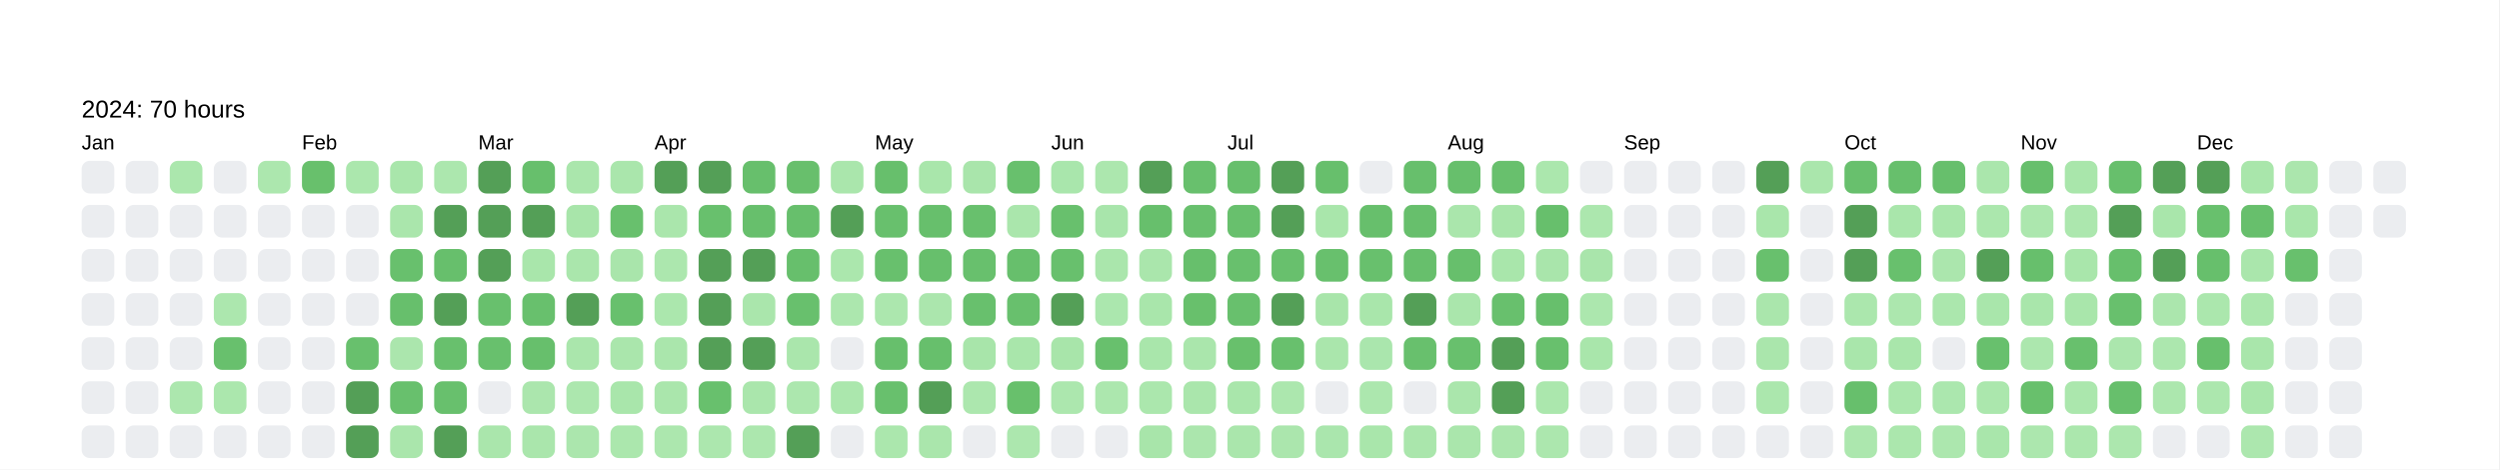
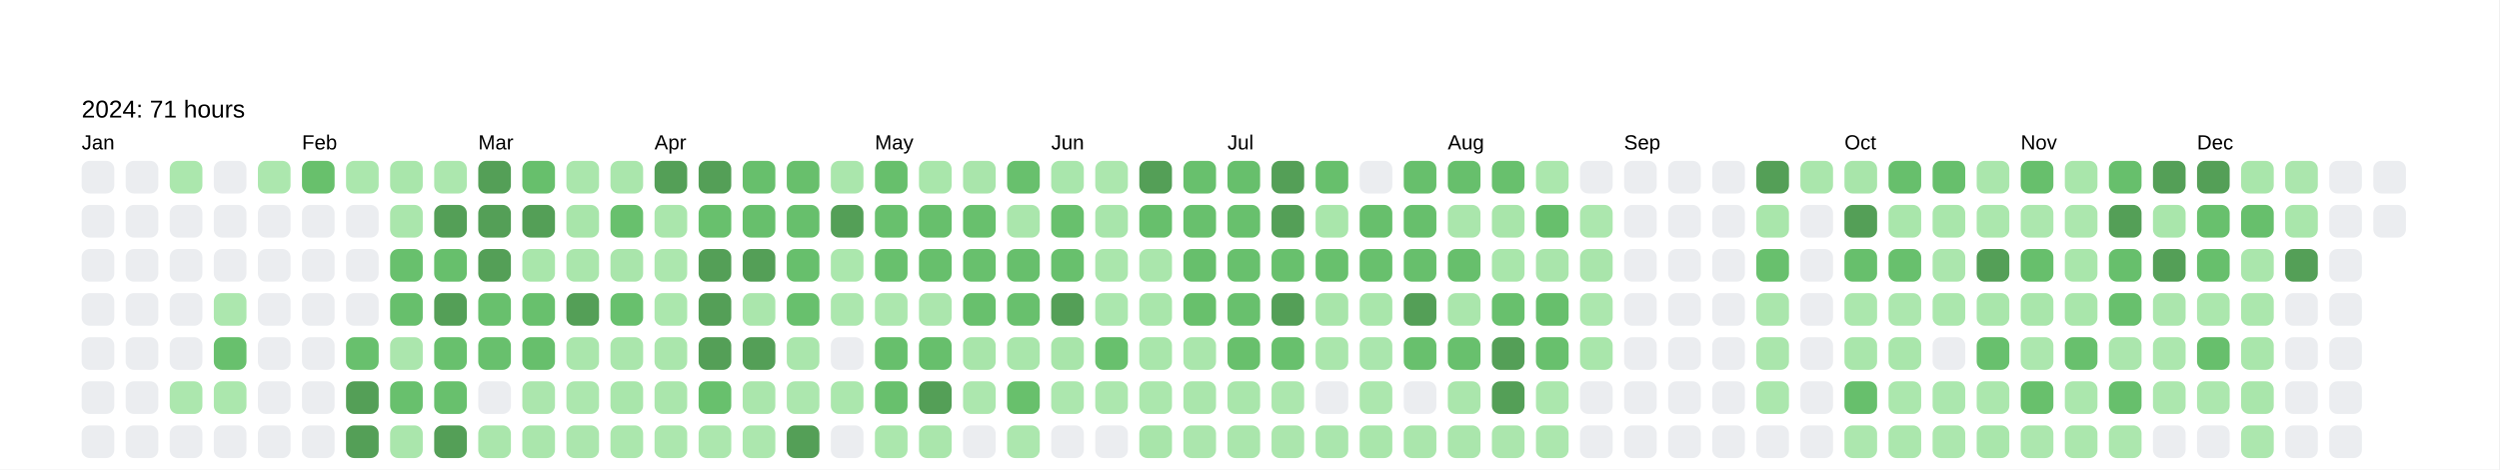
<svg xmlns="http://www.w3.org/2000/svg" baseProfile="full" height="57.5mm" version="1.1" viewBox="0,0,306.2,57.5" width="306.2mm">
  <defs />
  <rect fill="#FFFFFF" height="57.5" width="306.2" x="0" y="0" />
  <text fill="#000000" style="font-size:6px; font-family:Arial; font-weight:bold;" x="10" y="10" />
-   <text fill="#000000" style="font-size:3px; font-family:Arial;" x="10" y="14.4">2024: 70 hours</text>
+   <text fill="#000000" style="font-size:3px; font-family:Arial;" x="10" y="14.4">2024: 71 hours</text>
  <text fill="#000000" style="font-size:2.5px; font-family:Arial" x="10" y="18.3">Jan</text>
  <rect fill="#EBEDF0" height="4" rx="1" ry="1" width="4" x="10" y="19.7" />
  <rect fill="#EBEDF0" height="4" rx="1" ry="1" width="4" x="10" y="25.1" />
  <rect fill="#EBEDF0" height="4" rx="1" ry="1" width="4" x="10" y="30.5" />
  <rect fill="#EBEDF0" height="4" rx="1" ry="1" width="4" x="10" y="35.9" />
  <rect fill="#EBEDF0" height="4" rx="1" ry="1" width="4" x="10" y="41.3" />
  <rect fill="#EBEDF0" height="4" rx="1" ry="1" width="4" x="10" y="46.7" />
  <rect fill="#EBEDF0" height="4" rx="1" ry="1" width="4" x="10" y="52.1" />
  <rect fill="#EBEDF0" height="4" rx="1" ry="1" width="4" x="15.4" y="19.7" />
  <rect fill="#EBEDF0" height="4" rx="1" ry="1" width="4" x="15.4" y="25.1" />
  <rect fill="#EBEDF0" height="4" rx="1" ry="1" width="4" x="15.4" y="30.5" />
  <rect fill="#EBEDF0" height="4" rx="1" ry="1" width="4" x="15.4" y="35.9" />
  <rect fill="#EBEDF0" height="4" rx="1" ry="1" width="4" x="15.4" y="41.3" />
  <rect fill="#EBEDF0" height="4" rx="1" ry="1" width="4" x="15.4" y="46.7" />
  <rect fill="#EBEDF0" height="4" rx="1" ry="1" width="4" x="15.4" y="52.1" />
  <rect fill="#abe7ad" height="4" rx="1" ry="1" width="4" x="20.8" y="19.7" />
  <rect fill="#EBEDF0" height="4" rx="1" ry="1" width="4" x="20.8" y="25.1" />
  <rect fill="#EBEDF0" height="4" rx="1" ry="1" width="4" x="20.8" y="30.5" />
  <rect fill="#EBEDF0" height="4" rx="1" ry="1" width="4" x="20.8" y="35.9" />
  <rect fill="#EBEDF0" height="4" rx="1" ry="1" width="4" x="20.8" y="41.3" />
  <rect fill="#ace7ae" height="4" rx="1" ry="1" width="4" x="20.8" y="46.7" />
  <rect fill="#EBEDF0" height="4" rx="1" ry="1" width="4" x="20.8" y="52.1" />
  <rect fill="#EBEDF0" height="4" rx="1" ry="1" width="4" x="26.2" y="19.7" />
  <rect fill="#EBEDF0" height="4" rx="1" ry="1" width="4" x="26.2" y="25.1" />
  <rect fill="#EBEDF0" height="4" rx="1" ry="1" width="4" x="26.2" y="30.5" />
  <rect fill="#ace7ae" height="4" rx="1" ry="1" width="4" x="26.2" y="35.9" />
  <rect fill="#68c06d" height="4" rx="1" ry="1" width="4" x="26.2" y="41.3" />
  <rect fill="#abe7ad" height="4" rx="1" ry="1" width="4" x="26.2" y="46.7" />
  <rect fill="#EBEDF0" height="4" rx="1" ry="1" width="4" x="26.2" y="52.1" />
  <rect fill="#ace7ae" height="4" rx="1" ry="1" width="4" x="31.6" y="19.7" />
  <rect fill="#EBEDF0" height="4" rx="1" ry="1" width="4" x="31.6" y="25.1" />
  <rect fill="#EBEDF0" height="4" rx="1" ry="1" width="4" x="31.6" y="30.5" />
  <rect fill="#EBEDF0" height="4" rx="1" ry="1" width="4" x="31.6" y="35.9" />
  <rect fill="#EBEDF0" height="4" rx="1" ry="1" width="4" x="31.6" y="41.3" />
  <rect fill="#EBEDF0" height="4" rx="1" ry="1" width="4" x="31.6" y="46.7" />
  <rect fill="#EBEDF0" height="4" rx="1" ry="1" width="4" x="31.6" y="52.1" />
  <text fill="#000000" style="font-size:2.5px; font-family:Arial" x="37.0" y="18.3">Feb</text>
  <rect fill="#68c06c" height="4" rx="1" ry="1" width="4" x="37.0" y="19.7" />
  <rect fill="#EBEDF0" height="4" rx="1" ry="1" width="4" x="37.0" y="25.1" />
  <rect fill="#EBEDF0" height="4" rx="1" ry="1" width="4" x="37.0" y="30.5" />
  <rect fill="#EBEDF0" height="4" rx="1" ry="1" width="4" x="37.0" y="35.9" />
  <rect fill="#EBEDF0" height="4" rx="1" ry="1" width="4" x="37.0" y="41.3" />
  <rect fill="#EBEDF0" height="4" rx="1" ry="1" width="4" x="37.0" y="46.7" />
  <rect fill="#EBEDF0" height="4" rx="1" ry="1" width="4" x="37.0" y="52.1" />
  <rect fill="#abe7ad" height="4" rx="1" ry="1" width="4" x="42.4" y="19.7" />
  <rect fill="#EBEDF0" height="4" rx="1" ry="1" width="4" x="42.4" y="25.1" />
  <rect fill="#EBEDF0" height="4" rx="1" ry="1" width="4" x="42.4" y="30.5" />
  <rect fill="#EBEDF0" height="4" rx="1" ry="1" width="4" x="42.4" y="35.9" />
  <rect fill="#68c06d" height="4" rx="1" ry="1" width="4" x="42.4" y="41.3" />
  <rect fill="#549F57" height="4" rx="1" ry="1" width="4" x="42.4" y="46.7" />
  <rect fill="#549F57" height="4" rx="1" ry="1" width="4" x="42.4" y="52.1" />
  <rect fill="#a9e6ab" height="4" rx="1" ry="1" width="4" x="47.8" y="19.7" />
  <rect fill="#aae6ac" height="4" rx="1" ry="1" width="4" x="47.8" y="25.1" />
  <rect fill="#68c06d" height="4" rx="1" ry="1" width="4" x="47.8" y="30.5" />
  <rect fill="#67bf6c" height="4" rx="1" ry="1" width="4" x="47.8" y="35.9" />
  <rect fill="#abe6ad" height="4" rx="1" ry="1" width="4" x="47.8" y="41.3" />
  <rect fill="#68c06d" height="4" rx="1" ry="1" width="4" x="47.8" y="46.7" />
  <rect fill="#aae6ac" height="4" rx="1" ry="1" width="4" x="47.8" y="52.1" />
  <rect fill="#ace7ae" height="4" rx="1" ry="1" width="4" x="53.2" y="19.7" />
  <rect fill="#549F57" height="4" rx="1" ry="1" width="4" x="53.2" y="25.1" />
  <rect fill="#67bf6c" height="4" rx="1" ry="1" width="4" x="53.2" y="30.5" />
  <rect fill="#549F57" height="4" rx="1" ry="1" width="4" x="53.2" y="35.9" />
  <rect fill="#68c06d" height="4" rx="1" ry="1" width="4" x="53.2" y="41.3" />
  <rect fill="#68c06d" height="4" rx="1" ry="1" width="4" x="53.2" y="46.7" />
  <rect fill="#549F57" height="4" rx="1" ry="1" width="4" x="53.2" y="52.1" />
  <text fill="#000000" style="font-size:2.5px; font-family:Arial" x="58.6" y="18.3">Mar</text>
  <rect fill="#549F57" height="4" rx="1" ry="1" width="4" x="58.6" y="19.7" />
  <rect fill="#549F57" height="4" rx="1" ry="1" width="4" x="58.6" y="25.1" />
  <rect fill="#549F57" height="4" rx="1" ry="1" width="4" x="58.6" y="30.5" />
  <rect fill="#68c06d" height="4" rx="1" ry="1" width="4" x="58.6" y="35.9" />
  <rect fill="#68c06d" height="4" rx="1" ry="1" width="4" x="58.6" y="41.3" />
  <rect fill="#EBEDF0" height="4" rx="1" ry="1" width="4" x="58.6" y="46.7" />
  <rect fill="#aae6ac" height="4" rx="1" ry="1" width="4" x="58.6" y="52.1" />
  <rect fill="#67bf6c" height="4" rx="1" ry="1" width="4" x="64" y="19.7" />
  <rect fill="#549F57" height="4" rx="1" ry="1" width="4" x="64" y="25.1" />
  <rect fill="#a9e6ab" height="4" rx="1" ry="1" width="4" x="64" y="30.5" />
  <rect fill="#68c06d" height="4" rx="1" ry="1" width="4" x="64" y="35.9" />
  <rect fill="#67bf6c" height="4" rx="1" ry="1" width="4" x="64" y="41.3" />
  <rect fill="#abe6ad" height="4" rx="1" ry="1" width="4" x="64" y="46.7" />
  <rect fill="#aae6ac" height="4" rx="1" ry="1" width="4" x="64" y="52.1" />
  <rect fill="#aae6ac" height="4" rx="1" ry="1" width="4" x="69.4" y="19.7" />
  <rect fill="#a8e5aa" height="4" rx="1" ry="1" width="4" x="69.4" y="25.1" />
  <rect fill="#aae6ac" height="4" rx="1" ry="1" width="4" x="69.4" y="30.5" />
  <rect fill="#549F57" height="4" rx="1" ry="1" width="4" x="69.4" y="35.9" />
  <rect fill="#aae6ac" height="4" rx="1" ry="1" width="4" x="69.4" y="41.3" />
  <rect fill="#ace7ae" height="4" rx="1" ry="1" width="4" x="69.4" y="46.7" />
  <rect fill="#abe6ad" height="4" rx="1" ry="1" width="4" x="69.4" y="52.1" />
  <rect fill="#aae6ac" height="4" rx="1" ry="1" width="4" x="74.8" y="19.7" />
  <rect fill="#68c06d" height="4" rx="1" ry="1" width="4" x="74.8" y="25.1" />
  <rect fill="#a9e5ab" height="4" rx="1" ry="1" width="4" x="74.8" y="30.5" />
  <rect fill="#68c06d" height="4" rx="1" ry="1" width="4" x="74.8" y="35.9" />
  <rect fill="#aae6ac" height="4" rx="1" ry="1" width="4" x="74.8" y="41.3" />
  <rect fill="#a9e6ab" height="4" rx="1" ry="1" width="4" x="74.8" y="46.7" />
  <rect fill="#abe7ad" height="4" rx="1" ry="1" width="4" x="74.8" y="52.1" />
  <text fill="#000000" style="font-size:2.5px; font-family:Arial" x="80.2" y="18.3">Apr</text>
  <rect fill="#549F57" height="4" rx="1" ry="1" width="4" x="80.2" y="19.7" />
  <rect fill="#aae6ac" height="4" rx="1" ry="1" width="4" x="80.2" y="25.1" />
  <rect fill="#ace7ae" height="4" rx="1" ry="1" width="4" x="80.2" y="30.5" />
  <rect fill="#abe7ad" height="4" rx="1" ry="1" width="4" x="80.2" y="35.9" />
  <rect fill="#aae6ac" height="4" rx="1" ry="1" width="4" x="80.2" y="41.3" />
  <rect fill="#aae6ac" height="4" rx="1" ry="1" width="4" x="80.2" y="46.7" />
  <rect fill="#ace7ae" height="4" rx="1" ry="1" width="4" x="80.2" y="52.1" />
  <rect fill="#549F57" height="4" rx="1" ry="1" width="4" x="85.6" y="19.7" />
  <rect fill="#68c06d" height="4" rx="1" ry="1" width="4" x="85.6" y="25.1" />
  <rect fill="#549F57" height="4" rx="1" ry="1" width="4" x="85.6" y="30.5" />
  <rect fill="#549F57" height="4" rx="1" ry="1" width="4" x="85.6" y="35.9" />
  <rect fill="#549F57" height="4" rx="1" ry="1" width="4" x="85.6" y="41.3" />
  <rect fill="#68c06d" height="4" rx="1" ry="1" width="4" x="85.6" y="46.7" />
  <rect fill="#ace7ae" height="4" rx="1" ry="1" width="4" x="85.6" y="52.1" />
  <rect fill="#67bf6c" height="4" rx="1" ry="1" width="4" x="91" y="19.7" />
  <rect fill="#67bf6c" height="4" rx="1" ry="1" width="4" x="91" y="25.1" />
  <rect fill="#549F57" height="4" rx="1" ry="1" width="4" x="91" y="30.5" />
  <rect fill="#aae6ac" height="4" rx="1" ry="1" width="4" x="91" y="35.9" />
  <rect fill="#549F57" height="4" rx="1" ry="1" width="4" x="91" y="41.3" />
  <rect fill="#aae6ac" height="4" rx="1" ry="1" width="4" x="91" y="46.7" />
  <rect fill="#ace7ae" height="4" rx="1" ry="1" width="4" x="91" y="52.1" />
  <rect fill="#68bf6c" height="4" rx="1" ry="1" width="4" x="96.4" y="19.7" />
  <rect fill="#67bf6c" height="4" rx="1" ry="1" width="4" x="96.4" y="25.1" />
  <rect fill="#67bf6c" height="4" rx="1" ry="1" width="4" x="96.4" y="30.5" />
  <rect fill="#68c06d" height="4" rx="1" ry="1" width="4" x="96.4" y="35.9" />
  <rect fill="#aae6ac" height="4" rx="1" ry="1" width="4" x="96.4" y="41.3" />
  <rect fill="#ace7ae" height="4" rx="1" ry="1" width="4" x="96.4" y="46.7" />
  <rect fill="#549F57" height="4" rx="1" ry="1" width="4" x="96.4" y="52.1" />
  <rect fill="#aae6ac" height="4" rx="1" ry="1" width="4" x="101.8" y="19.7" />
  <rect fill="#549F57" height="4" rx="1" ry="1" width="4" x="101.8" y="25.1" />
  <rect fill="#abe7ad" height="4" rx="1" ry="1" width="4" x="101.8" y="30.5" />
  <rect fill="#ace7ae" height="4" rx="1" ry="1" width="4" x="101.8" y="35.9" />
  <rect fill="#EBEDF0" height="4" rx="1" ry="1" width="4" x="101.8" y="41.3" />
  <rect fill="#abe7ad" height="4" rx="1" ry="1" width="4" x="101.8" y="46.7" />
  <rect fill="#EBEDF0" height="4" rx="1" ry="1" width="4" x="101.8" y="52.1" />
  <text fill="#000000" style="font-size:2.5px; font-family:Arial" x="107.2" y="18.3">May</text>
  <rect fill="#67bf6c" height="4" rx="1" ry="1" width="4" x="107.2" y="19.7" />
  <rect fill="#68c06d" height="4" rx="1" ry="1" width="4" x="107.2" y="25.1" />
  <rect fill="#68c06d" height="4" rx="1" ry="1" width="4" x="107.2" y="30.5" />
  <rect fill="#ace7ae" height="4" rx="1" ry="1" width="4" x="107.2" y="35.9" />
  <rect fill="#67bf6c" height="4" rx="1" ry="1" width="4" x="107.2" y="41.3" />
  <rect fill="#68c06d" height="4" rx="1" ry="1" width="4" x="107.2" y="46.7" />
  <rect fill="#abe7ad" height="4" rx="1" ry="1" width="4" x="107.2" y="52.1" />
  <rect fill="#a9e6ab" height="4" rx="1" ry="1" width="4" x="112.6" y="19.7" />
  <rect fill="#67bf6c" height="4" rx="1" ry="1" width="4" x="112.6" y="25.1" />
  <rect fill="#67bf6c" height="4" rx="1" ry="1" width="4" x="112.6" y="30.5" />
  <rect fill="#abe6ad" height="4" rx="1" ry="1" width="4" x="112.6" y="35.9" />
  <rect fill="#67bf6c" height="4" rx="1" ry="1" width="4" x="112.6" y="41.3" />
  <rect fill="#549F57" height="4" rx="1" ry="1" width="4" x="112.6" y="46.7" />
  <rect fill="#aae6ac" height="4" rx="1" ry="1" width="4" x="112.6" y="52.1" />
  <rect fill="#a9e5ab" height="4" rx="1" ry="1" width="4" x="118" y="19.7" />
  <rect fill="#68c06d" height="4" rx="1" ry="1" width="4" x="118" y="25.1" />
  <rect fill="#68c06d" height="4" rx="1" ry="1" width="4" x="118" y="30.5" />
  <rect fill="#68c06d" height="4" rx="1" ry="1" width="4" x="118" y="35.9" />
  <rect fill="#a8e5aa" height="4" rx="1" ry="1" width="4" x="118" y="41.3" />
  <rect fill="#ace7ae" height="4" rx="1" ry="1" width="4" x="118" y="46.7" />
  <rect fill="#EBEDF0" height="4" rx="1" ry="1" width="4" x="118" y="52.1" />
  <rect fill="#68c06d" height="4" rx="1" ry="1" width="4" x="123.4" y="19.7" />
  <rect fill="#aae6ac" height="4" rx="1" ry="1" width="4" x="123.4" y="25.1" />
  <rect fill="#67bf6c" height="4" rx="1" ry="1" width="4" x="123.4" y="30.5" />
  <rect fill="#68c06d" height="4" rx="1" ry="1" width="4" x="123.4" y="35.9" />
  <rect fill="#a9e6ab" height="4" rx="1" ry="1" width="4" x="123.4" y="41.3" />
  <rect fill="#68c06c" height="4" rx="1" ry="1" width="4" x="123.4" y="46.7" />
  <rect fill="#ace7ae" height="4" rx="1" ry="1" width="4" x="123.4" y="52.1" />
  <text fill="#000000" style="font-size:2.5px; font-family:Arial" x="128.8" y="18.3">Jun</text>
  <rect fill="#a9e6ac" height="4" rx="1" ry="1" width="4" x="128.8" y="19.7" />
  <rect fill="#68c06d" height="4" rx="1" ry="1" width="4" x="128.8" y="25.1" />
  <rect fill="#68c06d" height="4" rx="1" ry="1" width="4" x="128.8" y="30.5" />
  <rect fill="#549F57" height="4" rx="1" ry="1" width="4" x="128.8" y="35.9" />
  <rect fill="#a8e5aa" height="4" rx="1" ry="1" width="4" x="128.8" y="41.3" />
  <rect fill="#ace7ae" height="4" rx="1" ry="1" width="4" x="128.8" y="46.7" />
  <rect fill="#EBEDF0" height="4" rx="1" ry="1" width="4" x="128.8" y="52.1" />
  <rect fill="#ace7ae" height="4" rx="1" ry="1" width="4" x="134.2" y="19.7" />
  <rect fill="#a8e5ab" height="4" rx="1" ry="1" width="4" x="134.2" y="25.1" />
  <rect fill="#aae6ac" height="4" rx="1" ry="1" width="4" x="134.2" y="30.5" />
  <rect fill="#abe7ae" height="4" rx="1" ry="1" width="4" x="134.2" y="35.9" />
  <rect fill="#68c06d" height="4" rx="1" ry="1" width="4" x="134.2" y="41.3" />
  <rect fill="#ace7ae" height="4" rx="1" ry="1" width="4" x="134.2" y="46.7" />
  <rect fill="#EBEDF0" height="4" rx="1" ry="1" width="4" x="134.2" y="52.1" />
  <rect fill="#549F57" height="4" rx="1" ry="1" width="4" x="139.6" y="19.7" />
  <rect fill="#67bf6c" height="4" rx="1" ry="1" width="4" x="139.6" y="25.1" />
  <rect fill="#aae6ac" height="4" rx="1" ry="1" width="4" x="139.6" y="30.5" />
  <rect fill="#a9e6ab" height="4" rx="1" ry="1" width="4" x="139.6" y="35.9" />
  <rect fill="#a9e6ab" height="4" rx="1" ry="1" width="4" x="139.6" y="41.3" />
  <rect fill="#abe7ad" height="4" rx="1" ry="1" width="4" x="139.6" y="46.7" />
  <rect fill="#a8e5aa" height="4" rx="1" ry="1" width="4" x="139.6" y="52.1" />
  <rect fill="#68c06d" height="4" rx="1" ry="1" width="4" x="145" y="19.7" />
  <rect fill="#68c06d" height="4" rx="1" ry="1" width="4" x="145" y="25.1" />
  <rect fill="#67bf6c" height="4" rx="1" ry="1" width="4" x="145" y="30.5" />
  <rect fill="#68c06c" height="4" rx="1" ry="1" width="4" x="145" y="35.9" />
  <rect fill="#aae6ac" height="4" rx="1" ry="1" width="4" x="145" y="41.3" />
  <rect fill="#aae6ac" height="4" rx="1" ry="1" width="4" x="145" y="46.7" />
  <rect fill="#abe6ad" height="4" rx="1" ry="1" width="4" x="145" y="52.1" />
  <text fill="#000000" style="font-size:2.5px; font-family:Arial" x="150.4" y="18.3">Jul</text>
  <rect fill="#67bf6c" height="4" rx="1" ry="1" width="4" x="150.4" y="19.7" />
  <rect fill="#68c06d" height="4" rx="1" ry="1" width="4" x="150.4" y="25.1" />
  <rect fill="#68c06d" height="4" rx="1" ry="1" width="4" x="150.4" y="30.5" />
  <rect fill="#68c06d" height="4" rx="1" ry="1" width="4" x="150.4" y="35.9" />
  <rect fill="#68c06c" height="4" rx="1" ry="1" width="4" x="150.4" y="41.3" />
  <rect fill="#a9e6ab" height="4" rx="1" ry="1" width="4" x="150.4" y="46.7" />
  <rect fill="#aae6ac" height="4" rx="1" ry="1" width="4" x="150.4" y="52.1" />
  <rect fill="#549F57" height="4" rx="1" ry="1" width="4" x="155.8" y="19.7" />
  <rect fill="#549F57" height="4" rx="1" ry="1" width="4" x="155.8" y="25.1" />
  <rect fill="#68c06d" height="4" rx="1" ry="1" width="4" x="155.8" y="30.5" />
  <rect fill="#549F57" height="4" rx="1" ry="1" width="4" x="155.8" y="35.9" />
  <rect fill="#68c06d" height="4" rx="1" ry="1" width="4" x="155.8" y="41.3" />
  <rect fill="#ace7ae" height="4" rx="1" ry="1" width="4" x="155.8" y="46.7" />
  <rect fill="#abe6ad" height="4" rx="1" ry="1" width="4" x="155.8" y="52.1" />
  <rect fill="#67bf6c" height="4" rx="1" ry="1" width="4" x="161.2" y="19.7" />
  <rect fill="#a9e6ab" height="4" rx="1" ry="1" width="4" x="161.2" y="25.1" />
  <rect fill="#68c06d" height="4" rx="1" ry="1" width="4" x="161.2" y="30.5" />
  <rect fill="#a8e5aa" height="4" rx="1" ry="1" width="4" x="161.2" y="35.9" />
  <rect fill="#aae6ac" height="4" rx="1" ry="1" width="4" x="161.2" y="41.3" />
  <rect fill="#EBEDF0" height="4" rx="1" ry="1" width="4" x="161.2" y="46.7" />
  <rect fill="#aae6ad" height="4" rx="1" ry="1" width="4" x="161.2" y="52.1" />
  <rect fill="#EBEDF0" height="4" rx="1" ry="1" width="4" x="166.6" y="19.7" />
  <rect fill="#67bf6c" height="4" rx="1" ry="1" width="4" x="166.6" y="25.1" />
  <rect fill="#68c06d" height="4" rx="1" ry="1" width="4" x="166.6" y="30.5" />
  <rect fill="#a9e6ab" height="4" rx="1" ry="1" width="4" x="166.6" y="35.9" />
  <rect fill="#aae6ad" height="4" rx="1" ry="1" width="4" x="166.6" y="41.3" />
  <rect fill="#ace7ae" height="4" rx="1" ry="1" width="4" x="166.6" y="46.7" />
  <rect fill="#a9e6ab" height="4" rx="1" ry="1" width="4" x="166.6" y="52.1" />
  <rect fill="#67bf6c" height="4" rx="1" ry="1" width="4" x="172" y="19.7" />
  <rect fill="#67bf6c" height="4" rx="1" ry="1" width="4" x="172" y="25.1" />
  <rect fill="#67bf6c" height="4" rx="1" ry="1" width="4" x="172" y="30.5" />
  <rect fill="#549F57" height="4" rx="1" ry="1" width="4" x="172" y="35.9" />
  <rect fill="#68c06d" height="4" rx="1" ry="1" width="4" x="172" y="41.3" />
  <rect fill="#EBEDF0" height="4" rx="1" ry="1" width="4" x="172" y="46.7" />
  <rect fill="#aae6ac" height="4" rx="1" ry="1" width="4" x="172" y="52.1" />
  <text fill="#000000" style="font-size:2.5px; font-family:Arial" x="177.4" y="18.3">Aug</text>
  <rect fill="#67bf6c" height="4" rx="1" ry="1" width="4" x="177.4" y="19.7" />
  <rect fill="#aae6ac" height="4" rx="1" ry="1" width="4" x="177.4" y="25.1" />
  <rect fill="#67bf6c" height="4" rx="1" ry="1" width="4" x="177.4" y="30.5" />
  <rect fill="#aae6ac" height="4" rx="1" ry="1" width="4" x="177.4" y="35.9" />
  <rect fill="#68c06d" height="4" rx="1" ry="1" width="4" x="177.4" y="41.3" />
  <rect fill="#aae6ac" height="4" rx="1" ry="1" width="4" x="177.4" y="46.7" />
  <rect fill="#aae6ac" height="4" rx="1" ry="1" width="4" x="177.4" y="52.1" />
  <rect fill="#68c06d" height="4" rx="1" ry="1" width="4" x="182.8" y="19.7" />
  <rect fill="#a8e5aa" height="4" rx="1" ry="1" width="4" x="182.8" y="25.1" />
  <rect fill="#a9e6ab" height="4" rx="1" ry="1" width="4" x="182.8" y="30.5" />
  <rect fill="#68c06d" height="4" rx="1" ry="1" width="4" x="182.8" y="35.9" />
  <rect fill="#549F57" height="4" rx="1" ry="1" width="4" x="182.8" y="41.3" />
  <rect fill="#549F57" height="4" rx="1" ry="1" width="4" x="182.8" y="46.7" />
  <rect fill="#abe6ad" height="4" rx="1" ry="1" width="4" x="182.8" y="52.1" />
  <rect fill="#abe7ad" height="4" rx="1" ry="1" width="4" x="188.2" y="19.7" />
  <rect fill="#67bf6c" height="4" rx="1" ry="1" width="4" x="188.2" y="25.1" />
  <rect fill="#a9e5ab" height="4" rx="1" ry="1" width="4" x="188.2" y="30.5" />
  <rect fill="#67bf6c" height="4" rx="1" ry="1" width="4" x="188.2" y="35.9" />
  <rect fill="#68c06d" height="4" rx="1" ry="1" width="4" x="188.2" y="41.3" />
  <rect fill="#abe7ad" height="4" rx="1" ry="1" width="4" x="188.2" y="46.7" />
  <rect fill="#ace7ae" height="4" rx="1" ry="1" width="4" x="188.2" y="52.1" />
  <rect fill="#EBEDF0" height="4" rx="1" ry="1" width="4" x="193.6" y="19.7" />
  <rect fill="#ace7ae" height="4" rx="1" ry="1" width="4" x="193.6" y="25.1" />
  <rect fill="#a9e5ab" height="4" rx="1" ry="1" width="4" x="193.6" y="30.5" />
  <rect fill="#ace7ae" height="4" rx="1" ry="1" width="4" x="193.6" y="35.9" />
  <rect fill="#a9e6ab" height="4" rx="1" ry="1" width="4" x="193.6" y="41.3" />
  <rect fill="#EBEDF0" height="4" rx="1" ry="1" width="4" x="193.6" y="46.7" />
  <rect fill="#EBEDF0" height="4" rx="1" ry="1" width="4" x="193.6" y="52.1" />
  <text fill="#000000" style="font-size:2.5px; font-family:Arial" x="199" y="18.3">Sep</text>
  <rect fill="#EBEDF0" height="4" rx="1" ry="1" width="4" x="199" y="19.7" />
  <rect fill="#EBEDF0" height="4" rx="1" ry="1" width="4" x="199" y="25.1" />
  <rect fill="#EBEDF0" height="4" rx="1" ry="1" width="4" x="199" y="30.5" />
  <rect fill="#EBEDF0" height="4" rx="1" ry="1" width="4" x="199" y="35.9" />
  <rect fill="#EBEDF0" height="4" rx="1" ry="1" width="4" x="199" y="41.3" />
  <rect fill="#EBEDF0" height="4" rx="1" ry="1" width="4" x="199" y="46.7" />
  <rect fill="#EBEDF0" height="4" rx="1" ry="1" width="4" x="199" y="52.1" />
  <rect fill="#EBEDF0" height="4" rx="1" ry="1" width="4" x="204.4" y="19.7" />
  <rect fill="#EBEDF0" height="4" rx="1" ry="1" width="4" x="204.4" y="25.1" />
  <rect fill="#EBEDF0" height="4" rx="1" ry="1" width="4" x="204.4" y="30.5" />
  <rect fill="#EBEDF0" height="4" rx="1" ry="1" width="4" x="204.4" y="35.9" />
  <rect fill="#EBEDF0" height="4" rx="1" ry="1" width="4" x="204.4" y="41.3" />
  <rect fill="#EBEDF0" height="4" rx="1" ry="1" width="4" x="204.4" y="46.7" />
  <rect fill="#EBEDF0" height="4" rx="1" ry="1" width="4" x="204.4" y="52.1" />
  <rect fill="#EBEDF0" height="4" rx="1" ry="1" width="4" x="209.8" y="19.7" />
  <rect fill="#EBEDF0" height="4" rx="1" ry="1" width="4" x="209.8" y="25.1" />
  <rect fill="#EBEDF0" height="4" rx="1" ry="1" width="4" x="209.8" y="30.5" />
  <rect fill="#EBEDF0" height="4" rx="1" ry="1" width="4" x="209.8" y="35.9" />
  <rect fill="#EBEDF0" height="4" rx="1" ry="1" width="4" x="209.8" y="41.3" />
  <rect fill="#EBEDF0" height="4" rx="1" ry="1" width="4" x="209.8" y="46.7" />
  <rect fill="#EBEDF0" height="4" rx="1" ry="1" width="4" x="209.8" y="52.1" />
  <rect fill="#549F57" height="4" rx="1" ry="1" width="4" x="215.2" y="19.7" />
  <rect fill="#a9e6ab" height="4" rx="1" ry="1" width="4" x="215.2" y="25.1" />
  <rect fill="#68c06d" height="4" rx="1" ry="1" width="4" x="215.2" y="30.5" />
  <rect fill="#aae6ac" height="4" rx="1" ry="1" width="4" x="215.2" y="35.9" />
  <rect fill="#aae6ac" height="4" rx="1" ry="1" width="4" x="215.2" y="41.3" />
  <rect fill="#abe7ad" height="4" rx="1" ry="1" width="4" x="215.2" y="46.7" />
  <rect fill="#EBEDF0" height="4" rx="1" ry="1" width="4" x="215.2" y="52.1" />
  <rect fill="#aae6ac" height="4" rx="1" ry="1" width="4" x="220.6" y="19.7" />
  <rect fill="#EBEDF0" height="4" rx="1" ry="1" width="4" x="220.6" y="25.1" />
  <rect fill="#EBEDF0" height="4" rx="1" ry="1" width="4" x="220.6" y="30.5" />
  <rect fill="#EBEDF0" height="4" rx="1" ry="1" width="4" x="220.6" y="35.9" />
  <rect fill="#EBEDF0" height="4" rx="1" ry="1" width="4" x="220.6" y="41.3" />
  <rect fill="#EBEDF0" height="4" rx="1" ry="1" width="4" x="220.6" y="46.7" />
  <rect fill="#EBEDF0" height="4" rx="1" ry="1" width="4" x="220.6" y="52.1" />
  <text fill="#000000" style="font-size:2.5px; font-family:Arial" x="226" y="18.3">Oct</text>
-   <rect fill="#68c06d" height="4" rx="1" ry="1" width="4" x="226" y="19.7" />
+   <rect fill="#a8e5aa" height="4" rx="1" ry="1" width="4" x="226" y="19.7" />
  <rect fill="#549F57" height="4" rx="1" ry="1" width="4" x="226" y="25.1" />
-   <rect fill="#549F57" height="4" rx="1" ry="1" width="4" x="226" y="30.5" />
+   <rect fill="#67bf6c" height="4" rx="1" ry="1" width="4" x="226" y="30.5" />
  <rect fill="#abe7ad" height="4" rx="1" ry="1" width="4" x="226" y="35.9" />
  <rect fill="#a9e6ab" height="4" rx="1" ry="1" width="4" x="226" y="41.3" />
  <rect fill="#67bf6c" height="4" rx="1" ry="1" width="4" x="226" y="46.7" />
  <rect fill="#ace7ae" height="4" rx="1" ry="1" width="4" x="226" y="52.1" />
  <rect fill="#67bf6c" height="4" rx="1" ry="1" width="4" x="231.4" y="19.7" />
  <rect fill="#a9e6ab" height="4" rx="1" ry="1" width="4" x="231.4" y="25.1" />
  <rect fill="#68c06d" height="4" rx="1" ry="1" width="4" x="231.4" y="30.5" />
  <rect fill="#ace7ae" height="4" rx="1" ry="1" width="4" x="231.4" y="35.9" />
  <rect fill="#a9e6ab" height="4" rx="1" ry="1" width="4" x="231.4" y="41.3" />
  <rect fill="#abe7ad" height="4" rx="1" ry="1" width="4" x="231.4" y="46.7" />
  <rect fill="#abe7ad" height="4" rx="1" ry="1" width="4" x="231.4" y="52.1" />
  <rect fill="#67bf6c" height="4" rx="1" ry="1" width="4" x="236.8" y="19.7" />
  <rect fill="#a9e6ab" height="4" rx="1" ry="1" width="4" x="236.8" y="25.1" />
  <rect fill="#abe6ad" height="4" rx="1" ry="1" width="4" x="236.8" y="30.5" />
  <rect fill="#abe7ad" height="4" rx="1" ry="1" width="4" x="236.8" y="35.9" />
  <rect fill="#EBEDF0" height="4" rx="1" ry="1" width="4" x="236.8" y="41.3" />
  <rect fill="#abe7ae" height="4" rx="1" ry="1" width="4" x="236.8" y="46.7" />
  <rect fill="#ace7ae" height="4" rx="1" ry="1" width="4" x="236.8" y="52.1" />
  <rect fill="#aae6ac" height="4" rx="1" ry="1" width="4" x="242.2" y="19.7" />
  <rect fill="#abe7ad" height="4" rx="1" ry="1" width="4" x="242.2" y="25.1" />
  <rect fill="#549F57" height="4" rx="1" ry="1" width="4" x="242.2" y="30.5" />
  <rect fill="#a9e6ab" height="4" rx="1" ry="1" width="4" x="242.2" y="35.9" />
  <rect fill="#68c06d" height="4" rx="1" ry="1" width="4" x="242.2" y="41.3" />
  <rect fill="#abe7ad" height="4" rx="1" ry="1" width="4" x="242.2" y="46.7" />
  <rect fill="#a9e6ab" height="4" rx="1" ry="1" width="4" x="242.2" y="52.1" />
  <text fill="#000000" style="font-size:2.5px; font-family:Arial" x="247.6" y="18.3">Nov</text>
  <rect fill="#67bf6c" height="4" rx="1" ry="1" width="4" x="247.6" y="19.7" />
  <rect fill="#ace7ae" height="4" rx="1" ry="1" width="4" x="247.6" y="25.1" />
  <rect fill="#67bf6c" height="4" rx="1" ry="1" width="4" x="247.6" y="30.5" />
  <rect fill="#a9e6ab" height="4" rx="1" ry="1" width="4" x="247.6" y="35.9" />
  <rect fill="#ace7ae" height="4" rx="1" ry="1" width="4" x="247.6" y="41.3" />
  <rect fill="#68c06c" height="4" rx="1" ry="1" width="4" x="247.6" y="46.7" />
  <rect fill="#ace7ae" height="4" rx="1" ry="1" width="4" x="247.6" y="52.1" />
  <rect fill="#a9e6ab" height="4" rx="1" ry="1" width="4" x="253" y="19.7" />
  <rect fill="#ace7ae" height="4" rx="1" ry="1" width="4" x="253" y="25.1" />
  <rect fill="#a9e6ab" height="4" rx="1" ry="1" width="4" x="253" y="30.5" />
  <rect fill="#a9e6ab" height="4" rx="1" ry="1" width="4" x="253" y="35.9" />
  <rect fill="#68c06d" height="4" rx="1" ry="1" width="4" x="253" y="41.3" />
  <rect fill="#abe7ad" height="4" rx="1" ry="1" width="4" x="253" y="46.7" />
  <rect fill="#abe7ad" height="4" rx="1" ry="1" width="4" x="253" y="52.1" />
  <rect fill="#67bf6c" height="4" rx="1" ry="1" width="4" x="258.4" y="19.7" />
  <rect fill="#549F57" height="4" rx="1" ry="1" width="4" x="258.4" y="25.1" />
  <rect fill="#67bf6c" height="4" rx="1" ry="1" width="4" x="258.4" y="30.5" />
  <rect fill="#68c06d" height="4" rx="1" ry="1" width="4" x="258.4" y="35.9" />
  <rect fill="#abe6ad" height="4" rx="1" ry="1" width="4" x="258.4" y="41.3" />
  <rect fill="#67bf6c" height="4" rx="1" ry="1" width="4" x="258.4" y="46.7" />
  <rect fill="#ace7ae" height="4" rx="1" ry="1" width="4" x="258.4" y="52.1" />
  <rect fill="#549F57" height="4" rx="1" ry="1" width="4" x="263.8" y="19.7" />
  <rect fill="#a9e6ab" height="4" rx="1" ry="1" width="4" x="263.8" y="25.1" />
  <rect fill="#549F57" height="4" rx="1" ry="1" width="4" x="263.8" y="30.5" />
  <rect fill="#abe6ad" height="4" rx="1" ry="1" width="4" x="263.8" y="35.9" />
  <rect fill="#ace7ae" height="4" rx="1" ry="1" width="4" x="263.8" y="41.3" />
  <rect fill="#ace7ae" height="4" rx="1" ry="1" width="4" x="263.8" y="46.7" />
  <rect fill="#EBEDF0" height="4" rx="1" ry="1" width="4" x="263.8" y="52.1" />
  <text fill="#000000" style="font-size:2.5px; font-family:Arial" x="269.2" y="18.3">Dec</text>
  <rect fill="#549F57" height="4" rx="1" ry="1" width="4" x="269.2" y="19.7" />
  <rect fill="#68c06d" height="4" rx="1" ry="1" width="4" x="269.2" y="25.1" />
  <rect fill="#67bf6c" height="4" rx="1" ry="1" width="4" x="269.2" y="30.5" />
  <rect fill="#abe7ad" height="4" rx="1" ry="1" width="4" x="269.2" y="35.9" />
  <rect fill="#67bf6c" height="4" rx="1" ry="1" width="4" x="269.2" y="41.3" />
  <rect fill="#ace7ae" height="4" rx="1" ry="1" width="4" x="269.2" y="46.7" />
  <rect fill="#EBEDF0" height="4" rx="1" ry="1" width="4" x="269.2" y="52.1" />
  <rect fill="#a9e6ab" height="4" rx="1" ry="1" width="4" x="274.6" y="19.7" />
  <rect fill="#67bf6c" height="4" rx="1" ry="1" width="4" x="274.6" y="25.1" />
  <rect fill="#aae6ac" height="4" rx="1" ry="1" width="4" x="274.6" y="30.5" />
  <rect fill="#abe7ad" height="4" rx="1" ry="1" width="4" x="274.6" y="35.9" />
  <rect fill="#a9e6ab" height="4" rx="1" ry="1" width="4" x="274.6" y="41.3" />
  <rect fill="#a9e6ab" height="4" rx="1" ry="1" width="4" x="274.6" y="46.7" />
  <rect fill="#ace7ae" height="4" rx="1" ry="1" width="4" x="274.6" y="52.1" />
  <rect fill="#abe6ad" height="4" rx="1" ry="1" width="4" x="280" y="19.7" />
  <rect fill="#a9e6ab" height="4" rx="1" ry="1" width="4" x="280" y="25.1" />
-   <rect fill="#68c06d" height="4" rx="1" ry="1" width="4" x="280" y="30.5" />
+   <rect fill="#549F57" height="4" rx="1" ry="1" width="4" x="280" y="30.5" />
  <rect fill="#EBEDF0" height="4" rx="1" ry="1" width="4" x="280" y="35.9" />
  <rect fill="#EBEDF0" height="4" rx="1" ry="1" width="4" x="280" y="41.3" />
  <rect fill="#EBEDF0" height="4" rx="1" ry="1" width="4" x="280" y="46.7" />
  <rect fill="#EBEDF0" height="4" rx="1" ry="1" width="4" x="280" y="52.1" />
  <rect fill="#EBEDF0" height="4" rx="1" ry="1" width="4" x="285.4" y="19.7" />
  <rect fill="#EBEDF0" height="4" rx="1" ry="1" width="4" x="285.4" y="25.1" />
  <rect fill="#EBEDF0" height="4" rx="1" ry="1" width="4" x="285.4" y="30.5" />
  <rect fill="#EBEDF0" height="4" rx="1" ry="1" width="4" x="285.4" y="35.9" />
  <rect fill="#EBEDF0" height="4" rx="1" ry="1" width="4" x="285.4" y="41.3" />
  <rect fill="#EBEDF0" height="4" rx="1" ry="1" width="4" x="285.4" y="46.7" />
  <rect fill="#EBEDF0" height="4" rx="1" ry="1" width="4" x="285.4" y="52.1" />
  <rect fill="#EBEDF0" height="4" rx="1" ry="1" width="4" x="290.8" y="19.7" />
  <rect fill="#EBEDF0" height="4" rx="1" ry="1" width="4" x="290.8" y="25.1" />
</svg>
